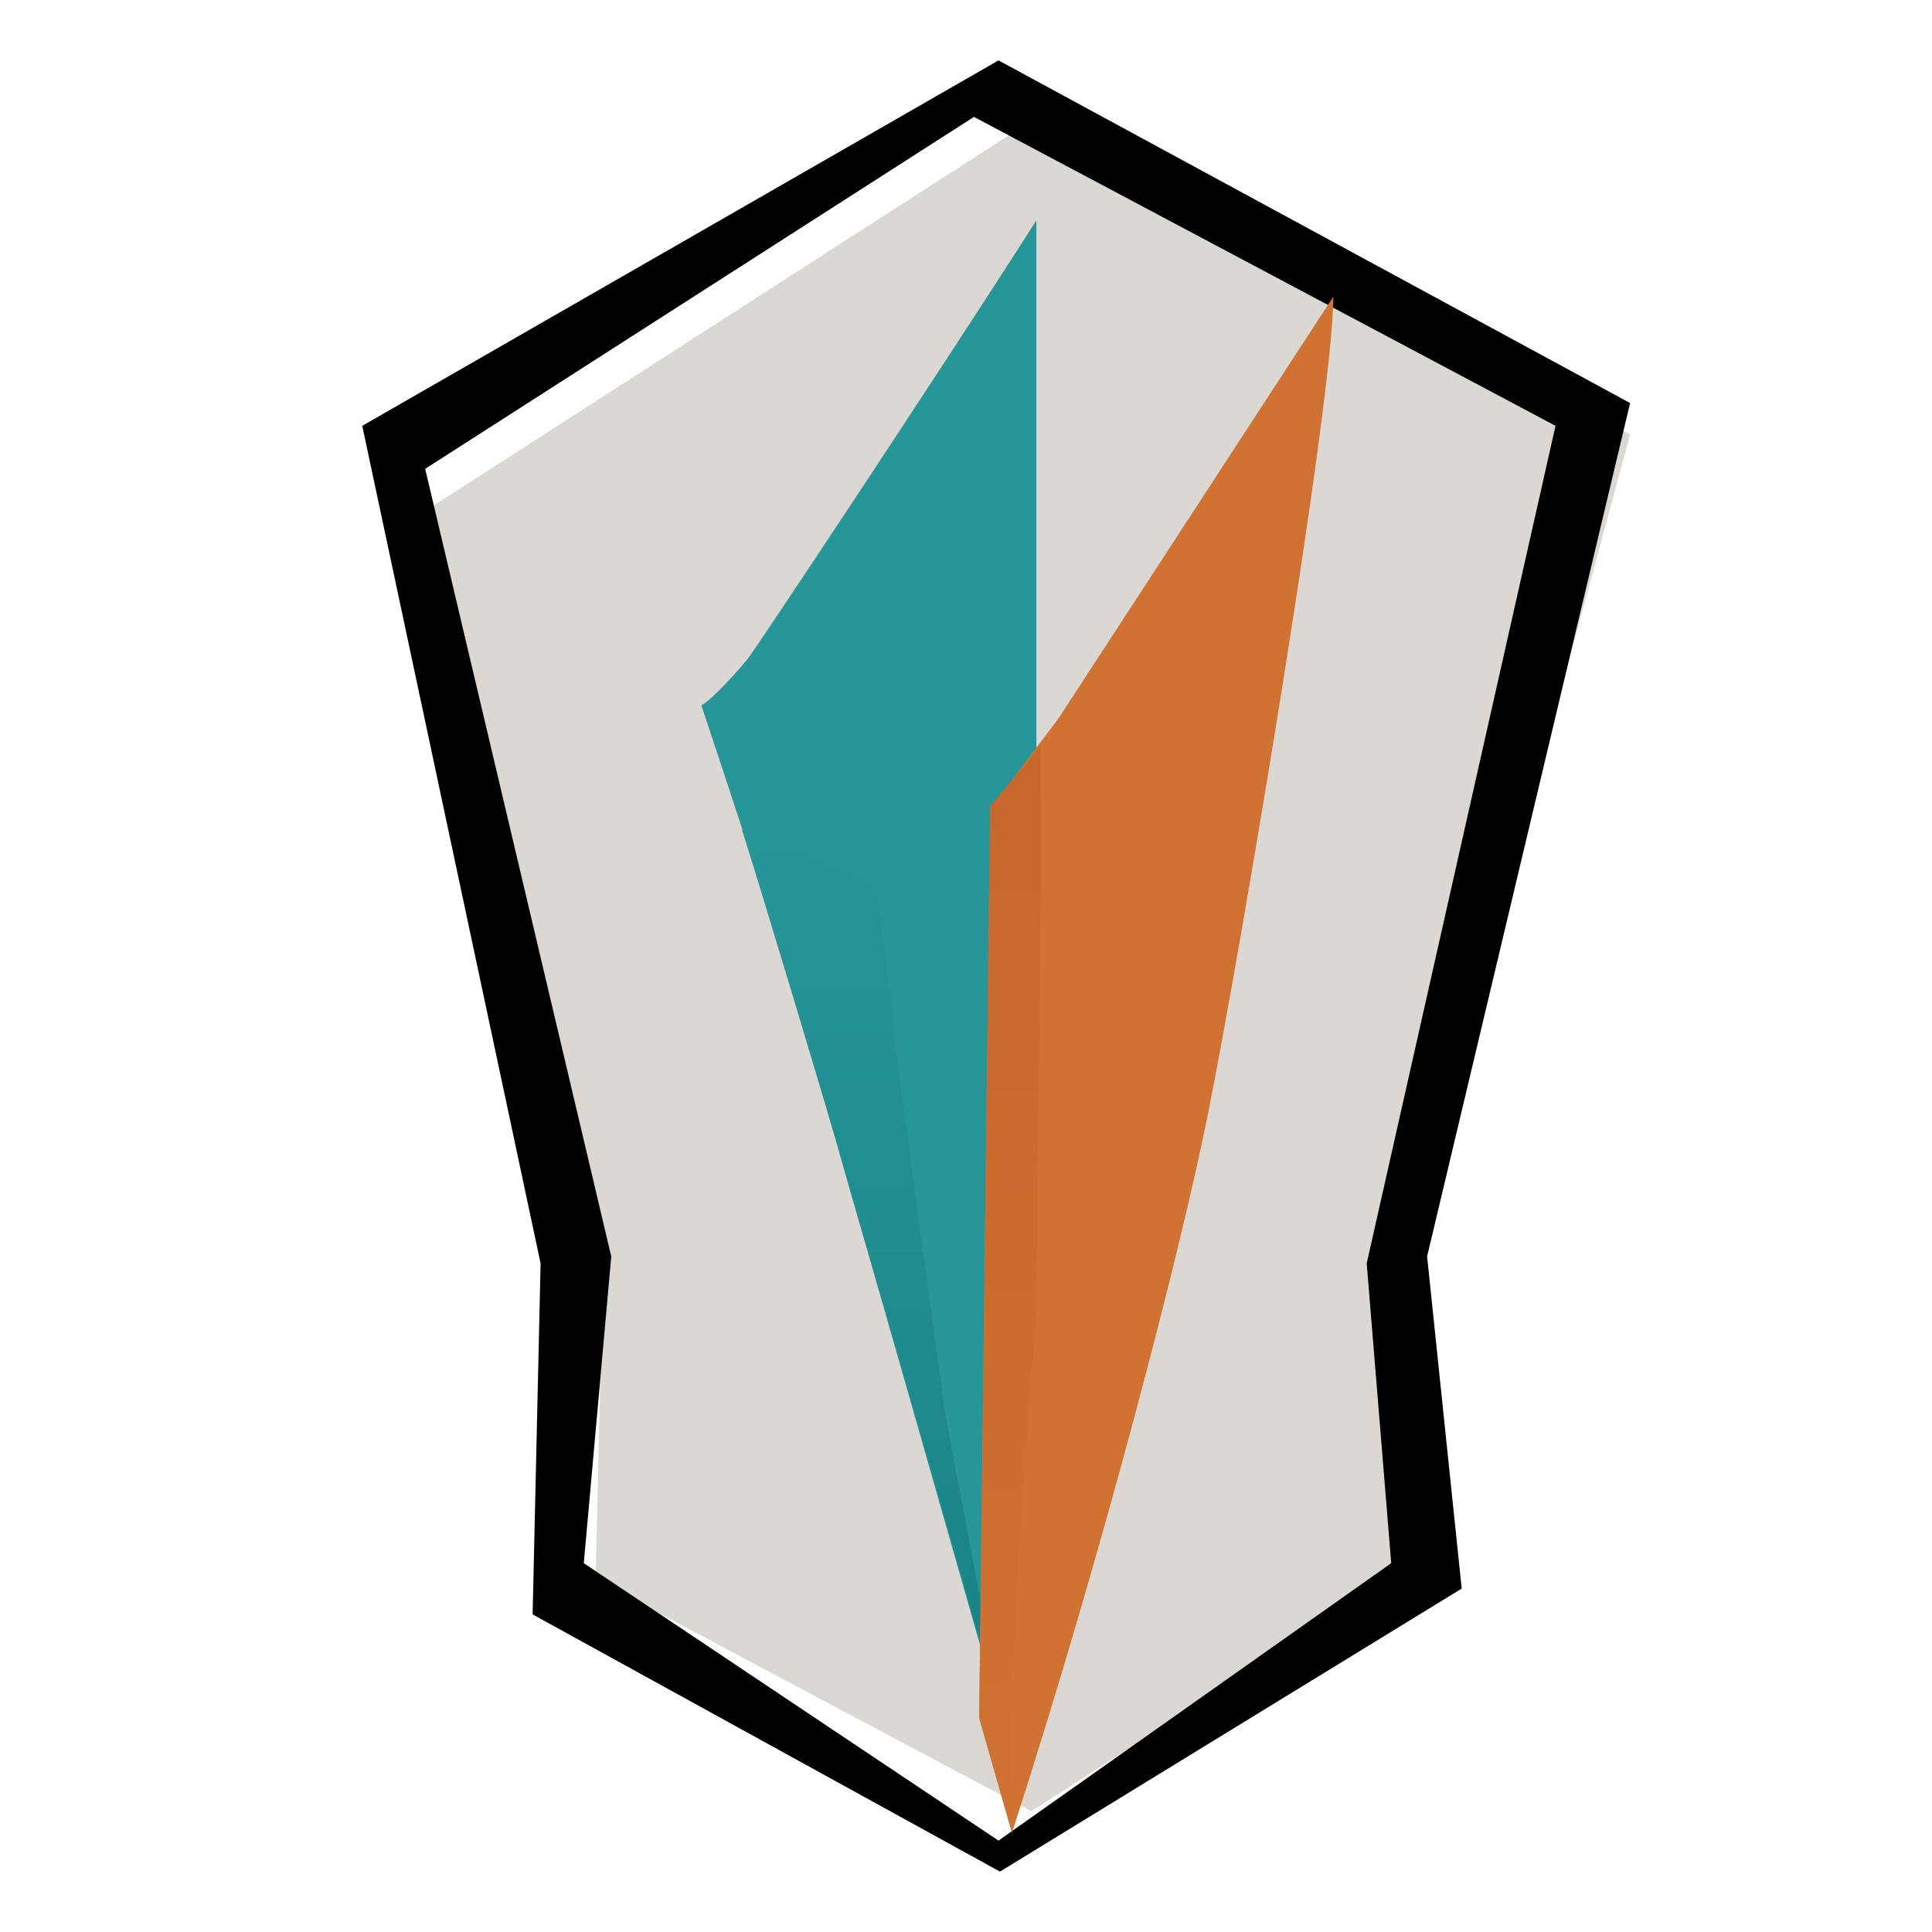
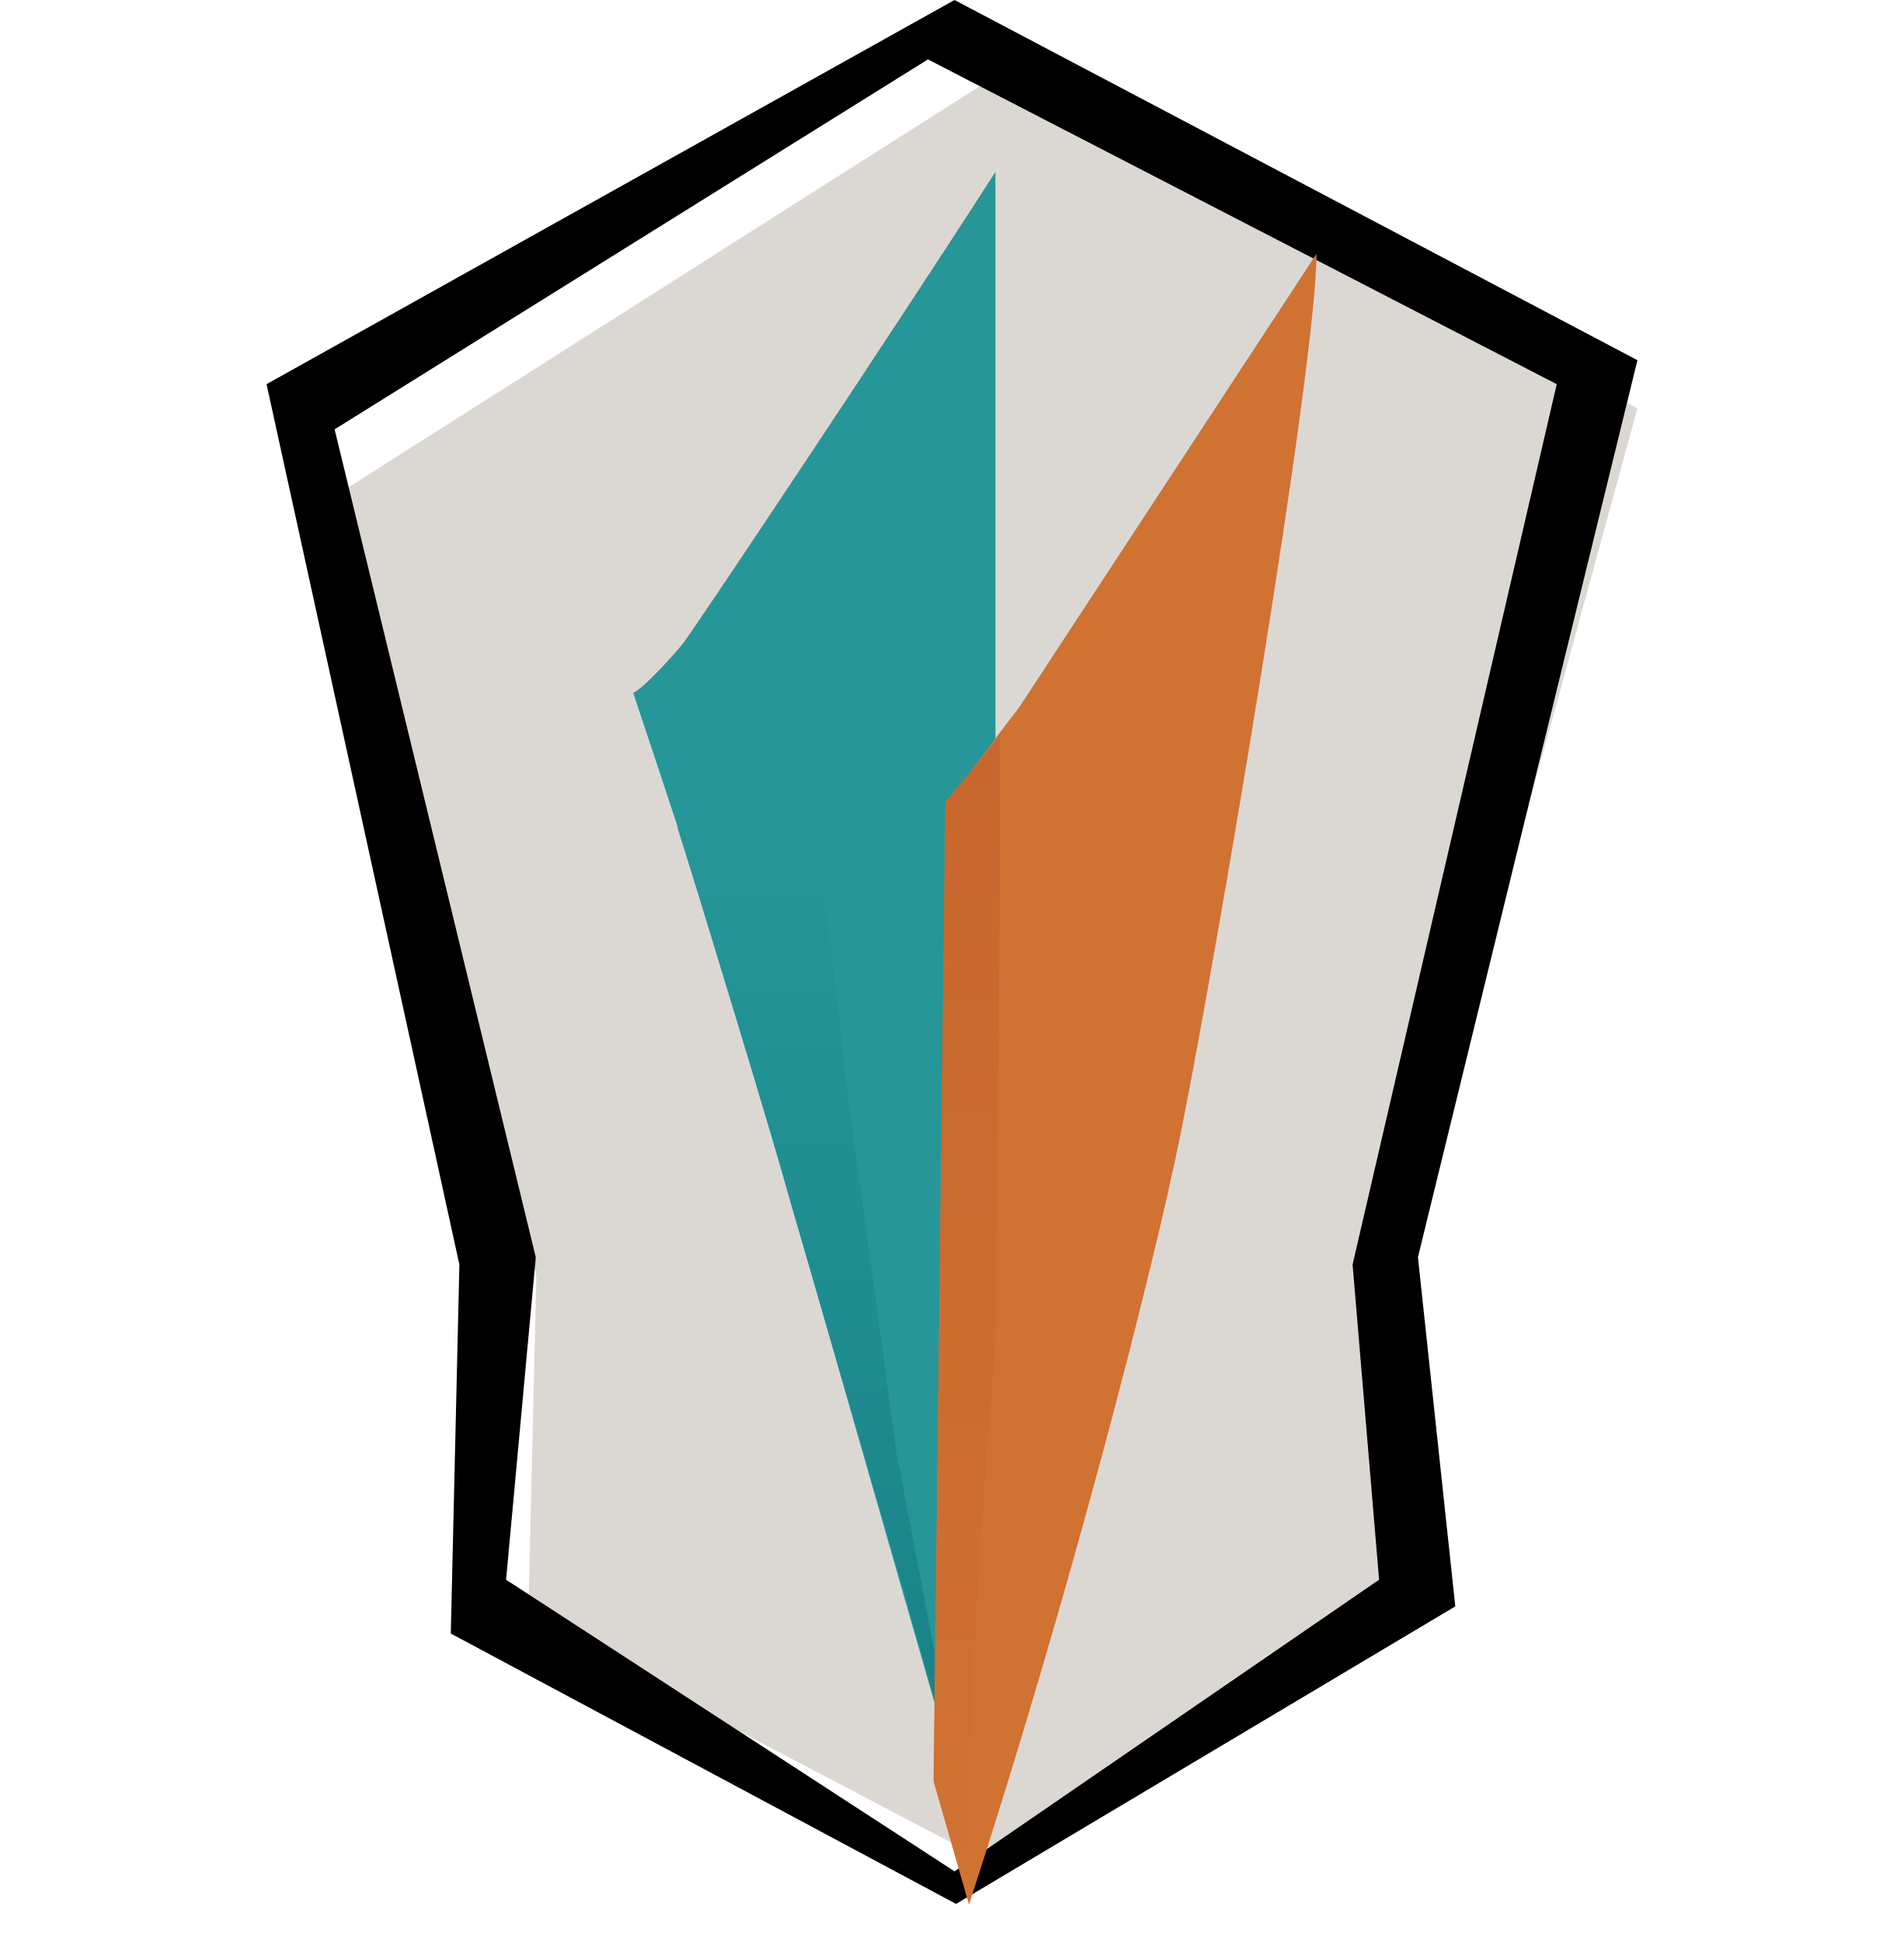
- <svg xmlns="http://www.w3.org/2000/svg" width="54" height="54" viewBox="0 0 54 54" fill="none">
-   <path d="M28.83 3.375L11.812 14.328L16.86 35.039L16.647 44.146L28.83 50.625L40.372 43.186L39.375 35.039L45.562 12.144L28.83 3.375Z" fill="#DBD8D3" />
-   <path fill-rule="evenodd" clip-rule="evenodd" d="M27.909 1.688L45.562 11.265L39.888 35.117L40.855 44.401L27.949 52.312L14.887 45.123L15.11 35.312L10.125 11.902L27.909 1.688ZM27.223 3.267L11.884 13.104L17.085 35.12L16.317 43.692L27.909 51.446L38.885 43.692L38.2 35.312L43.477 11.902L27.223 3.267Z" fill="black" />
-   <path d="M20.897 18.417C20.653 18.721 19.882 19.584 19.602 19.711C20.288 21.767 21.75 26.198 22.115 27.477C22.48 28.756 26.277 42.069 28.13 48.566L28.967 27.477V6.159C26.328 10.296 21.14 18.112 20.897 18.417Z" fill="#269698" />
-   <path d="M24.36 24.618C24.36 24.618 20.979 23.101 20.745 23.213C21.32 25.024 23.255 31.451 23.562 32.578C23.869 33.705 26.575 42.842 28.13 48.566L26.405 39.443L25.063 29.515C25.063 29.515 24.565 24.35 24.36 24.618Z" fill="url(#paint0_linear_631_67)" />
-   <path d="M27.369 48.033L27.674 22.604L29.577 20.092L37.267 8.291C37.267 11.184 34.678 26.563 33.764 31.131C33.034 34.786 30.871 43.237 28.283 51.231L27.369 48.033Z" fill="#D07232" />
-   <path d="M27.369 47.957L27.674 22.528L29.081 20.853V25.04L28.968 36.689C28.968 36.689 28.054 47.5 28.283 51.154L27.369 47.957Z" fill="url(#paint1_linear_631_67)" />
+ <svg xmlns="http://www.w3.org/2000/svg" width="50" height="51" viewBox="0 0 50 51" fill="none">
+   <path d="M26.144 2L9 12.895L14.085 33.496L13.87 42.556L26.144 49L37.771 41.6L36.767 33.496L43 10.722L26.144 2Z" fill="#DBD8D3" />
+   <path fill-rule="evenodd" clip-rule="evenodd" d="M25.066 0L43 9.459L37.236 33.016L38.217 42.186L25.107 50L11.838 42.899L12.064 33.21L7 10.089L25.066 0ZM24.369 1.56L8.787 11.275L14.07 33.019L13.29 41.486L25.066 49.144L36.216 41.486L35.52 33.21L40.881 10.089L24.369 1.56Z" fill="black" />
+   <path d="M17.943 16.889C17.695 17.197 16.912 18.068 16.628 18.196C17.324 20.271 18.809 24.745 19.18 26.036C19.552 27.327 23.408 40.768 25.29 47.327L26.141 26.036V4.514C23.46 8.69 18.19 16.582 17.943 16.889Z" fill="#269698" />
+   <path d="M21.461 23.15C21.461 23.15 18.027 21.619 17.789 21.732C18.373 23.56 20.339 30.048 20.65 31.186C20.962 32.323 23.711 41.548 25.291 47.327L23.538 38.117L22.175 28.094C22.175 28.094 21.669 22.879 21.461 23.15Z" fill="url(#paint0_linear_631_67)" />
+   <path d="M24.518 46.789L24.827 21.117L26.761 18.58L34.572 6.666C34.572 9.587 31.942 25.113 31.014 29.725C30.272 33.415 28.075 41.946 25.446 50.017L24.518 46.789Z" fill="#D07232" />
+   <path d="M24.518 46.712L24.827 21.04L26.256 19.349V23.576L26.142 35.336C26.142 35.336 25.214 46.251 25.446 49.94L24.518 46.712Z" fill="url(#paint1_linear_631_67)" />
  <defs>
-     <linearGradient id="paint0_linear_631_67" x1="24.438" y1="23.207" x2="24.438" y2="48.566" gradientUnits="userSpaceOnUse">
+     <linearGradient id="paint0_linear_631_67" x1="21.54" y1="21.726" x2="21.54" y2="47.327" gradientUnits="userSpaceOnUse">
      <stop stop-color="#269698" />
      <stop offset="1" stop-color="#188286" />
    </linearGradient>
-     <linearGradient id="paint1_linear_631_67" x1="28.225" y1="20.853" x2="28.225" y2="51.154" gradientUnits="userSpaceOnUse">
+     <linearGradient id="paint1_linear_631_67" x1="25.387" y1="19.349" x2="25.387" y2="49.94" gradientUnits="userSpaceOnUse">
      <stop stop-color="#C7672D" />
      <stop offset="1" stop-color="#D07232" />
    </linearGradient>
  </defs>
</svg>
